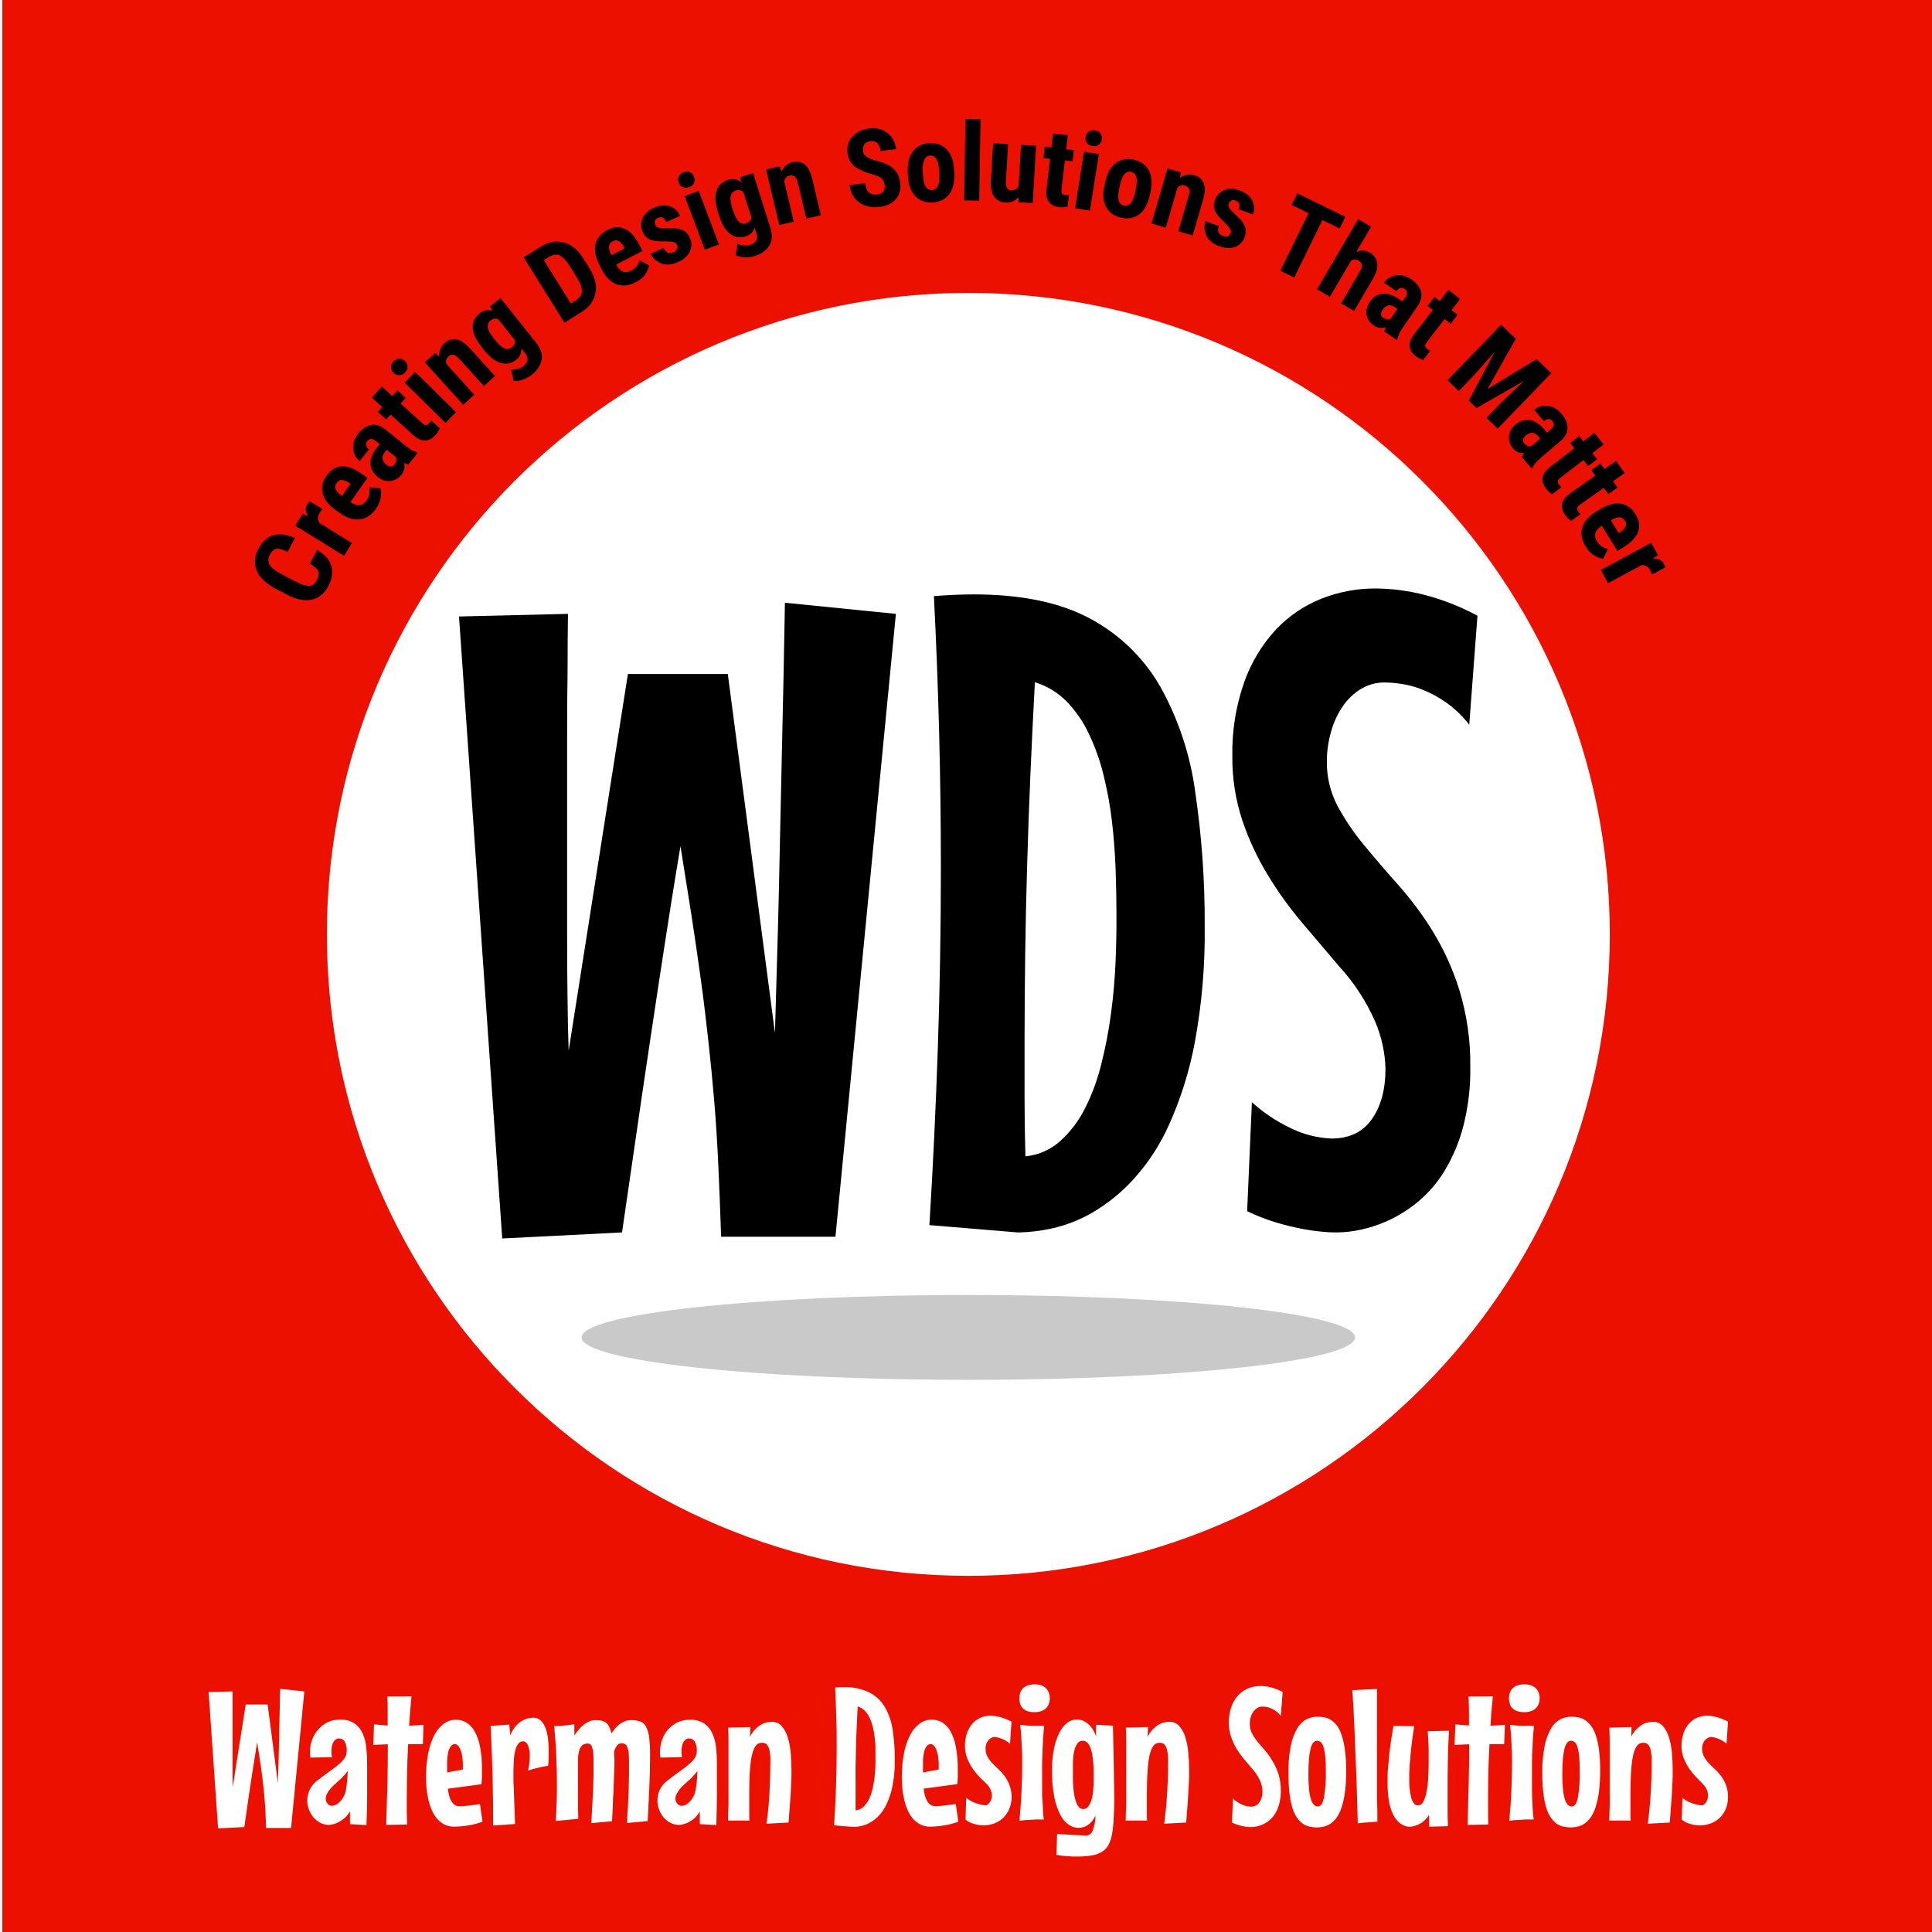
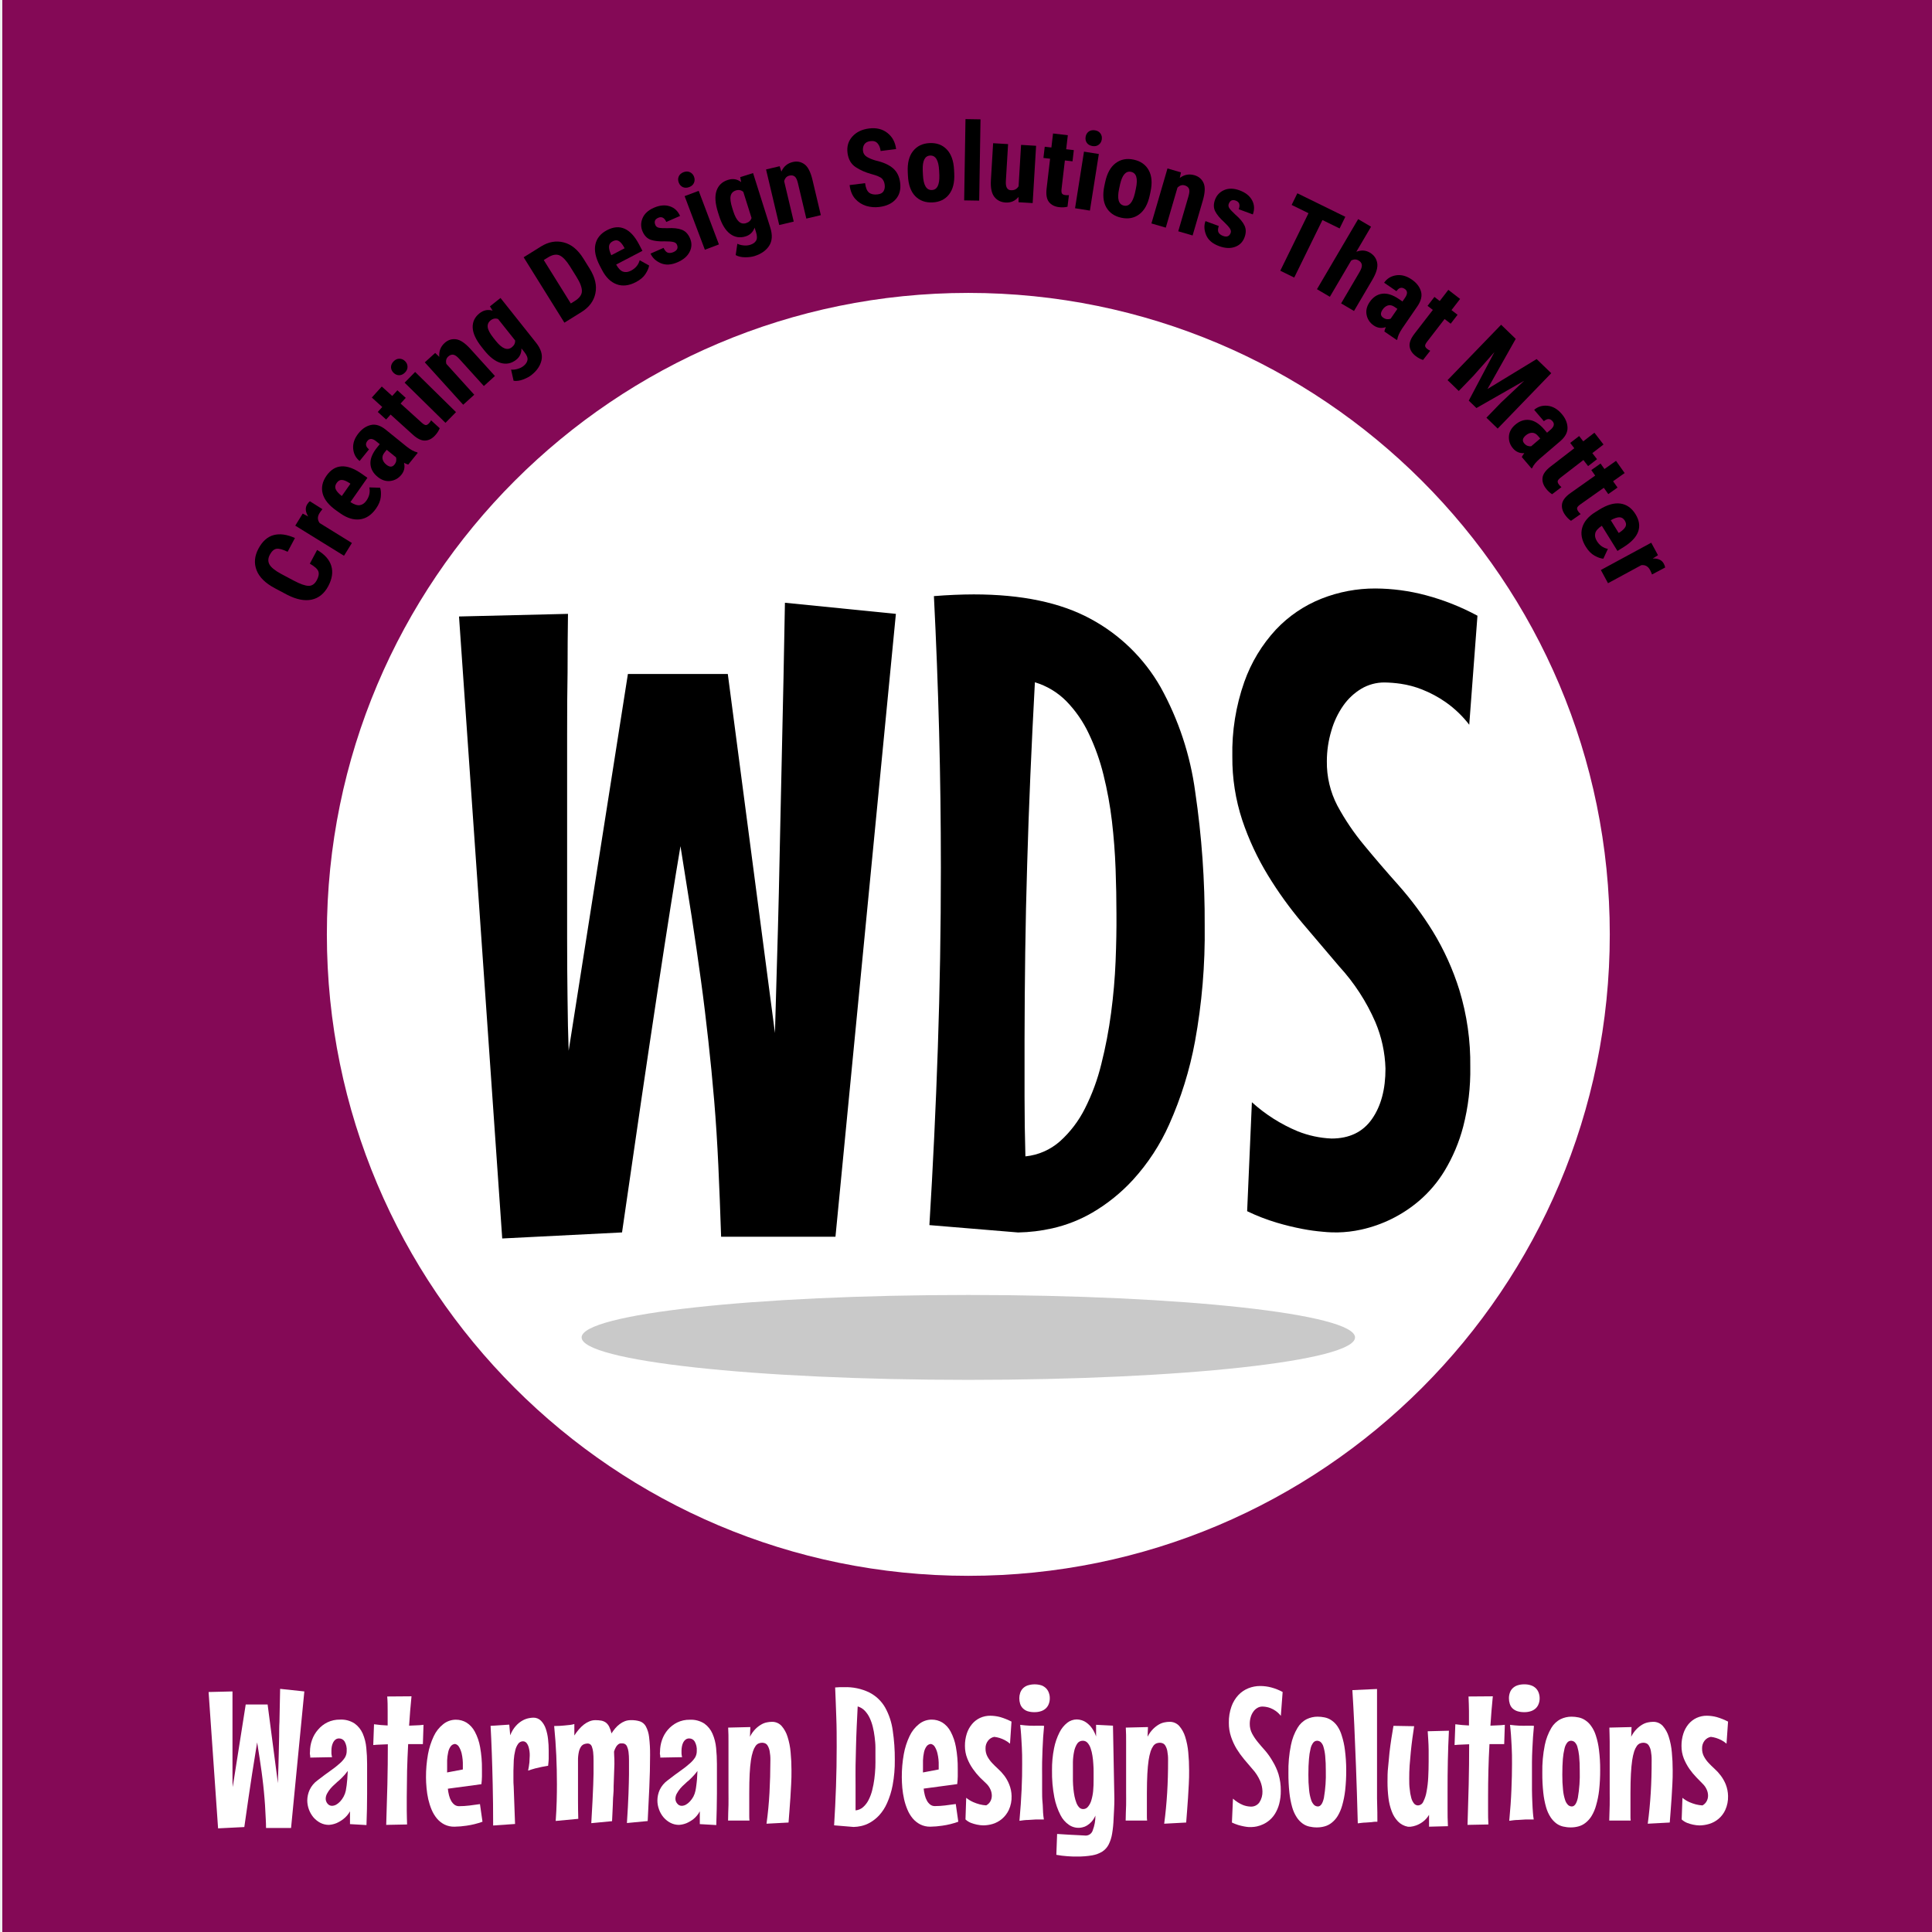
<svg xmlns="http://www.w3.org/2000/svg" id="thumbsup_Image" data-name="thumbsup Image" viewBox="0 0 427.81 427.81">
  <defs>
-     <style>.cls-1{fill:#ec1000;}.cls-2{fill:#fff;}.cls-3{font-size:24px;font-family:RobotoCondensed-Bold, Roboto Condensed;font-weight:700;}.cls-4{fill:#c9c9c9;}</style>
+     <style>.cls-1{fill:#840956;}.cls-2{fill:#fff;}.cls-3{font-size:24px;font-family:RobotoCondensed-Bold, Roboto Condensed;font-weight:700;}.cls-4{fill:#c9c9c9;}</style>
  </defs>
  <rect class="cls-1" x="0.51" width="427.81" height="427.81" />
  <circle class="cls-2" cx="214.42" cy="206.9" r="142.04" />
  <path d="M198.38,135.93,185,273.86H159.68q-.28-8.43-.62-15.86c-.23-4.94-.53-9.69-.91-14.22s-.82-9-1.3-13.31-1-8.78-1.63-13.32-1.29-9.24-2.05-14.12-1.6-10.11-2.49-15.66q-1.83,10.73-5.08,32.13t-7.86,53.4l-26.53,1.34-9.57-137.73,24.13-.58q-.09,5.94-.09,12.93-.11,6-.1,13.84v30.8q0,7.17,0,14.12t.09,13.36q.06,6.42.25,11.69l13.12-83.43h22.12l10.44,79.5q.19-7.08.43-15t.43-15.94q.19-8.06.34-15.9t.33-15q.39-16.77.68-33.43Z" />
  <path d="M266.76,205a132.89,132.89,0,0,1-2.15,25.62,81.12,81.12,0,0,1-5.7,18.34,45.89,45.89,0,0,1-8,12.26,38.83,38.83,0,0,1-9,7.28A31.51,31.51,0,0,1,233,272a37.63,37.63,0,0,1-7.56.91l-19.64-1.63Q207,251.73,207.67,232t.67-39.89q0-15.23-.39-30.17T206.8,132c1.54-.12,3-.22,4.5-.28s2.91-.1,4.32-.1q15.88,0,25.86,5.41A39.21,39.21,0,0,1,257,152.17a65.88,65.88,0,0,1,7.66,23.17A195.94,195.94,0,0,1,266.76,205Zm-19.54-2.59c0-3.13-.06-6.46-.19-10s-.4-7.07-.81-10.58a82.8,82.8,0,0,0-1.87-10.25,47.28,47.28,0,0,0-3.26-9.14,26.4,26.4,0,0,0-4.93-7.14,16.43,16.43,0,0,0-7-4.22q-.57,10.55-1,20.55t-.71,19.78q-.3,9.77-.43,19.39t-.15,19.3v12.79q0,6.47.19,13.17a13.59,13.59,0,0,0,7.67-3.35,24.61,24.61,0,0,0,5.5-7.23,45.79,45.79,0,0,0,3.64-9.87,98.51,98.51,0,0,0,2.16-11.3q.77-5.79,1-11.45T247.22,202.4Z" />
  <path d="M325.57,236.21A49.63,49.63,0,0,1,324,249.48a37.07,37.07,0,0,1-4.12,9.77,27.52,27.52,0,0,1-5.7,6.7,29.53,29.53,0,0,1-12.78,6.33,26.78,26.78,0,0,1-5.22.62c-.77,0-1.82,0-3.16-.14a43,43,0,0,1-4.6-.63,58.28,58.28,0,0,1-5.7-1.39,44.11,44.11,0,0,1-6.56-2.54l1.05-24.13a35.38,35.38,0,0,0,10.11,6.42,22.77,22.77,0,0,0,7.52,1.62q5.93,0,8.95-4.31t3-11.2a28.39,28.39,0,0,0-2.25-10.3,44.26,44.26,0,0,0-8-12.31q-3.93-4.59-8.14-9.58a84.67,84.67,0,0,1-7.66-10.63,60.31,60.31,0,0,1-5.66-12.16,43.92,43.92,0,0,1-2.2-14.08A46.87,46.87,0,0,1,275.53,151a33.46,33.46,0,0,1,7-11.59,28.1,28.1,0,0,1,10.1-6.85,32.21,32.21,0,0,1,11.93-2.25,44.1,44.1,0,0,1,11.15,1.49,52.55,52.55,0,0,1,11.45,4.54l-1.82,24.14a24.06,24.06,0,0,0-5.22-5,25.49,25.49,0,0,0-5.27-2.82,21.2,21.2,0,0,0-4.69-1.25,28.41,28.41,0,0,0-3.59-.29,10,10,0,0,0-5.13,1.39,13.22,13.22,0,0,0-4,3.74,18.65,18.65,0,0,0-2.63,5.55,23.45,23.45,0,0,0-1,6.76,20.66,20.66,0,0,0,2.34,9.86,53.16,53.16,0,0,0,5.9,8.72q3.54,4.3,7.61,8.86a74.35,74.35,0,0,1,7.62,10.25,58.12,58.12,0,0,1,5.88,13A55.69,55.69,0,0,1,325.57,236.21Z" />
  <text class="cls-3" transform="translate(69.19 135.88) rotate(-62.03)">C</text>
  <text class="cls-3" transform="translate(75.54 124.09) rotate(-58.27)">r</text>
  <text class="cls-3" transform="translate(79.44 117.66) rotate(-54.97)">e</text>
  <text class="cls-3" transform="translate(85.85 108.5) rotate(-51.03)">a</text>
  <text class="cls-3" transform="matrix(0.67, -0.74, 0.74, 0.67, 92.85, 99.93)">t</text>
  <text class="cls-3" transform="translate(97.69 94.6) rotate(-45.49)">i</text>
  <text class="cls-3" transform="matrix(0.74, -0.67, 0.67, 0.74, 101.72, 90.39)">n</text>
  <text class="cls-3" transform="matrix(0.78, -0.62, 0.62, 0.78, 110.21, 82.62)">g</text>
  <text class="cls-3" transform="matrix(0.82, -0.58, 0.58, 0.82, 119.58, 75.33)"> </text>
  <text class="cls-3" transform="translate(123.81 72.18) rotate(-31.92)">D</text>
  <text class="cls-3" transform="translate(135.09 65.19) rotate(-27.56)">e</text>
  <text class="cls-3" transform="translate(145 60.02) rotate(-23.66)">s</text>
  <text class="cls-3" transform="translate(154.81 55.78) rotate(-20.69)">i</text>
  <text class="cls-3" transform="matrix(0.95, -0.3, 0.3, 0.95, 160.23, 53.64)">g</text>
  <text class="cls-3" transform="matrix(0.97, -0.23, 0.23, 0.97, 171.44, 50.09)">n</text>
  <text class="cls-3" transform="translate(182.76 47.49) rotate(-10.31)"> </text>
  <text class="cls-3" transform="translate(187.93 46.44) rotate(-7.1)">S</text>
  <text class="cls-3" transform="translate(200.51 44.88) rotate(-2.79)">o</text>
  <text class="cls-3" transform="translate(212.14 44.35) rotate(0.93)">l</text>
  <text class="cls-3" transform="matrix(1, 0.06, -0.06, 1, 218.01, 44.33)">u</text>
  <text class="cls-3" transform="translate(229.59 45.06) rotate(6.66)">t</text>
  <text class="cls-3" transform="translate(236.71 45.9) rotate(8.98)">i</text>
  <text class="cls-3" transform="translate(242.5 46.73) rotate(12.13)">o</text>
  <text class="cls-3" transform="translate(253.87 49.16) rotate(16.28)">n</text>
  <text class="cls-3" transform="translate(264.93 52.4) rotate(20.25)">s</text>
  <text class="cls-3" transform="matrix(0.92, 0.39, -0.39, 0.92, 274.93, 56.15)"> </text>
  <text class="cls-3" transform="translate(279.22 57.85) rotate(26.12)">T</text>
  <text class="cls-3" transform="translate(290.65 63.47) rotate(30.45)">h</text>
  <text class="cls-3" transform="translate(300.58 69.31) rotate(34.46)">a</text>
  <text class="cls-3" transform="matrix(0.79, 0.61, -0.61, 0.79, 309.67, 75.6)">t</text>
  <text class="cls-3" transform="translate(315.37 80.03) rotate(39.93)"> </text>
  <text class="cls-3" transform="translate(319.55 83.22) rotate(44.03)">M</text>
  <text class="cls-3" transform="matrix(0.65, 0.76, -0.76, 0.65, 332.27, 95.7)">a</text>
  <text class="cls-3" transform="translate(339.46 104.08) rotate(52.34)">t</text>
  <text class="cls-3" transform="matrix(0.58, 0.82, -0.82, 0.58, 343.85, 109.77)">t</text>
  <text class="cls-3" transform="translate(348.01 115.57) rotate(58.17)">e</text>
  <text class="cls-3" transform="translate(353.91 125.16) rotate(61.55)">r</text>
  <ellipse class="cls-4" cx="214.42" cy="296.15" rx="85.63" ry="9.4" />
  <path class="cls-2" d="M67.39,374.54l-2.94,30.24H58.91c0-1.23-.09-2.39-.14-3.48s-.11-2.12-.2-3.11-.17-2-.28-2.92-.22-1.93-.36-2.92-.28-2-.45-3.1-.35-2.21-.54-3.43q-.4,2.35-1.12,7T54.1,404.57l-5.81.29-2.1-30.19,5.29-.13c0,.87,0,1.82,0,2.84s0,1.89,0,3v6.75c0,1,0,2.09,0,3.1s0,2,0,2.93,0,1.79.05,2.56l2.88-18.29h4.85l2.28,17.43c0-1,.06-2.13.1-3.29s.07-2.32.09-3.49.06-2.34.08-3.49,0-2.24.07-3.29c.06-2.45.11-4.9.15-7.33Z" />
  <path class="cls-2" d="M81.29,390.59q0,3.32,0,6.63t-.14,6.91l-3.65-.21v-2.84A5.43,5.43,0,0,1,76,402.82a7,7,0,0,1-1.51.89,5.31,5.31,0,0,1-1.66.38,4.11,4.11,0,0,1-1.89-.45,5.28,5.28,0,0,1-1.53-1.21,6,6,0,0,1-1-1.73,5.88,5.88,0,0,1-.37-2,5.81,5.81,0,0,1,.52-2.36,5.46,5.46,0,0,1,1.75-2.11c1.11-.86,2.07-1.57,2.88-2.14s1.49-1.1,2-1.57a6.33,6.33,0,0,0,1.19-1.34,2.8,2.8,0,0,0,.39-1.48,3.69,3.69,0,0,0-.46-2.07,1.41,1.41,0,0,0-1.22-.68,1.3,1.3,0,0,0-.79.24,1.8,1.8,0,0,0-.52.63,3.63,3.63,0,0,0-.3.86,5,5,0,0,0-.09.93c0,.21,0,.44,0,.7a4.88,4.88,0,0,0,.14.79l-4.83.09c0-.24,0-.47-.06-.68s0-.43,0-.64a7.7,7.7,0,0,1,.45-2.58A6.85,6.85,0,0,1,70.43,383a6.42,6.42,0,0,1,2.06-1.61,6.17,6.17,0,0,1,2.8-.61,5.42,5.42,0,0,1,3.22.85,5.47,5.47,0,0,1,1.81,2.24,10.26,10.26,0,0,1,.79,3.14A35,35,0,0,1,81.29,390.59Zm-4.72,5.94c.07-.35.13-.75.19-1.2s.1-.84.14-1.37.08-1.15.11-1.82c-.23.31-.44.58-.65.82s-.41.45-.59.63l-.59.57c-.32.26-.66.56-1,.89a9.69,9.69,0,0,0-1,1,6.51,6.51,0,0,0-.76,1.12,2.45,2.45,0,0,0-.3,1.12,1.69,1.69,0,0,0,.39,1.08,1.24,1.24,0,0,0,1,.5,2.05,2.05,0,0,0,.92-.25,3.65,3.65,0,0,0,.9-.72,5.39,5.39,0,0,0,.76-1.07A4.78,4.78,0,0,0,76.57,396.53Z" />
  <path class="cls-2" d="M91.12,375.62q-.16,1.69-.3,3.3c-.08,1.07-.16,2.14-.23,3.2l1.59-.07c.52,0,1.06-.06,1.6-.12l-.14,4.27c-.53,0-1.08,0-1.63,0H90.38q-.16,3-.24,5.91c0,1.92-.07,3.86-.07,5.82,0,1,0,2,0,3s.05,2,.07,3.07l-4.62.09q.15-4.51.26-8.94c.07-2.94.1-5.92.1-8.91l-1.62.07c-.54,0-1.08.06-1.61.1l.17-4.6c.49.07,1,.12,1.51.17l1.51.1q0-1.63,0-3.21c0-1.05,0-2.12-.1-3.21Z" />
  <path class="cls-2" d="M106.84,403.39a17.45,17.45,0,0,1-3.55.88,19.62,19.62,0,0,1-2.64.22A4.78,4.78,0,0,1,98.4,404a5.4,5.4,0,0,1-1.67-1.34,7.92,7.92,0,0,1-1.16-1.94,14.6,14.6,0,0,1-.74-2.32,18.9,18.9,0,0,1-.38-2.47c-.08-.83-.12-1.62-.12-2.36a28.07,28.07,0,0,1,.44-5.12,16,16,0,0,1,1.28-4,7.34,7.34,0,0,1,2.08-2.65,4.47,4.47,0,0,1,2.81-1,4.55,4.55,0,0,1,2.38.65,5.31,5.31,0,0,1,1.82,2,11.22,11.22,0,0,1,1.17,3.41,25.78,25.78,0,0,1,.41,4.9q0,.79,0,1.62c0,.54-.06,1.11-.12,1.7l-7.43,1a9.71,9.71,0,0,0,.26,1.48,5,5,0,0,0,.48,1.22,2.8,2.8,0,0,0,.73.85,1.66,1.66,0,0,0,1,.32,19.34,19.34,0,0,0,2.27-.14c.75-.09,1.54-.2,2.37-.32ZM99,392.48l3.49-.66V391a10.89,10.89,0,0,0-.27-2.76,5.24,5.24,0,0,0-.59-1.44,1.31,1.31,0,0,0-.86-.63,1.29,1.29,0,0,0-1,.57,3.32,3.32,0,0,0-.53,1.29,9.89,9.89,0,0,0-.23,1.77c0,.66,0,1.32,0,2Z" />
  <path class="cls-2" d="M121.37,391c-.44.07-.91.15-1.4.25s-.9.19-1.43.33-1.06.31-1.6.49a18.44,18.44,0,0,0,.29-1.84c0-.52.07-1,.07-1.44a6.28,6.28,0,0,0-.2-1.77,2.87,2.87,0,0,0-.45-1,1.07,1.07,0,0,0-.49-.38,1.65,1.65,0,0,0-.33-.06,1.31,1.31,0,0,0-1.09.56,4,4,0,0,0-.65,1.47,11.8,11.8,0,0,0-.32,2.09c0,.78-.08,1.59-.08,2.41,0,.59,0,1.18,0,1.76s0,1.18.06,1.77l.3,8.25-4.85.34q0-5.07-.1-9.13c-.06-2.7-.13-5-.2-6.94q-.12-3.36-.27-6l4.14-.27.21,2.37a6.55,6.55,0,0,1,1.29-2.13,5.55,5.55,0,0,1,1.49-1.18,4.7,4.7,0,0,1,1.36-.49,6.43,6.43,0,0,1,.94-.11,2.33,2.33,0,0,1,1.74.69,4.6,4.6,0,0,1,1.05,1.75,10.38,10.38,0,0,1,.51,2.35,21.33,21.33,0,0,1,.14,2.48c0,.63,0,1.23,0,1.79S121.4,390.58,121.37,391Z" />
  <path class="cls-2" d="M136.05,390.63c-.06,1.68-.11,3.3-.17,4.87,0,.67,0,1.36-.08,2.08s-.06,1.41-.1,2.09-.06,1.33-.09,1.95-.06,1.17-.08,1.65l-4.6.44q.16-2.77.27-4.86c.07-1.39.12-2.59.16-3.59s.06-1.84.07-2.51,0-1.21,0-1.62,0-.7,0-.9,0-.32,0-.38a16.37,16.37,0,0,0-.09-1.91,5.28,5.28,0,0,0-.27-1.15,1.14,1.14,0,0,0-.41-.57,1,1,0,0,0-.53-.15,2.37,2.37,0,0,0-.77.14,1.46,1.46,0,0,0-.69.54,3.37,3.37,0,0,0-.49,1.17,8.38,8.38,0,0,0-.19,2c0,1.6,0,3.16,0,4.68s0,2.88,0,4.1q0,2.13.06,4.05l-5,.47c.11-1.49.18-2.94.22-4.35s.05-2.69.05-3.82q0-3.19-.14-6.33c-.09-2.09-.25-4.27-.47-6.52.9,0,1.63-.06,2.2-.11s1-.09,1.37-.14a5.89,5.89,0,0,0,.9-.19l0,2.54a11.08,11.08,0,0,1,1-1.35,7.54,7.54,0,0,1,1.12-1.08,5.09,5.09,0,0,1,1.23-.71,3.36,3.36,0,0,1,1.31-.26,7.56,7.56,0,0,1,1.34.11,2.64,2.64,0,0,1,1,.44,2.69,2.69,0,0,1,.72.91,6.2,6.2,0,0,1,.5,1.48,11.73,11.73,0,0,1,.83-1.13,6.27,6.27,0,0,1,1-.94,4.61,4.61,0,0,1,1.14-.64,3.68,3.68,0,0,1,1.35-.23,6.12,6.12,0,0,1,2,.27,2.4,2.4,0,0,1,1.29,1.1,6.6,6.6,0,0,1,.72,2.35,30.52,30.52,0,0,1,.22,4c0,2.4-.06,4.79-.17,7.2s-.23,4.87-.36,7.42l-4.6.44c.17-2.58.29-4.74.35-6.5s.1-3.17.11-4.25,0-1.86,0-2.34,0-.76,0-.81a13.72,13.72,0,0,0-.11-1.89,4.13,4.13,0,0,0-.32-1.15,1.18,1.18,0,0,0-.46-.55,1.14,1.14,0,0,0-.58-.15l-.42,0a1.1,1.1,0,0,0-.48.21,2,2,0,0,0-.49.56,4.44,4.44,0,0,0-.45,1.05c0,.63.06,1.19.07,1.68S136.05,390.43,136.05,390.63Z" />
  <path class="cls-2" d="M158.75,390.59q0,3.32,0,6.63c0,2.21-.07,4.51-.14,6.91l-3.65-.21v-2.84a5.43,5.43,0,0,1-1.43,1.74,7.22,7.22,0,0,1-1.51.89,5.38,5.38,0,0,1-1.66.38,4.11,4.11,0,0,1-1.89-.45,5.16,5.16,0,0,1-1.53-1.21,5.57,5.57,0,0,1-1-1.73,5.65,5.65,0,0,1-.37-2,5.8,5.8,0,0,1,.51-2.36,5.49,5.49,0,0,1,1.76-2.11c1.1-.86,2.06-1.57,2.87-2.14s1.49-1.1,2-1.57a6.13,6.13,0,0,0,1.2-1.34,2.79,2.79,0,0,0,.38-1.48,3.69,3.69,0,0,0-.46-2.07,1.39,1.39,0,0,0-1.21-.68,1.28,1.28,0,0,0-.79.24,1.82,1.82,0,0,0-.53.63,3.22,3.22,0,0,0-.29.86,5,5,0,0,0-.1.93,6,6,0,0,0,0,.7,4.81,4.81,0,0,0,.13.79l-4.83.09c0-.24,0-.47-.06-.68s0-.43,0-.64a8,8,0,0,1,.44-2.58,6.85,6.85,0,0,1,1.29-2.26,6.57,6.57,0,0,1,2.07-1.61,6.09,6.09,0,0,1,2.79-.61,5.45,5.45,0,0,1,3.23.85,5.37,5.37,0,0,1,1.8,2.24,10.26,10.26,0,0,1,.8,3.14A35,35,0,0,1,158.75,390.59ZM154,396.53c.07-.35.14-.75.19-1.2s.11-.84.15-1.37.08-1.15.1-1.82a10.23,10.23,0,0,1-.65.82c-.21.24-.4.45-.59.63l-.58.57c-.33.26-.67.56-1,.89a8.89,8.89,0,0,0-1,1,7.14,7.14,0,0,0-.76,1.12,2.45,2.45,0,0,0-.3,1.12,1.64,1.64,0,0,0,.4,1.08,1.23,1.23,0,0,0,1,.5,2,2,0,0,0,.91-.25,3.48,3.48,0,0,0,.9-.72,5.42,5.42,0,0,0,.77-1.07A5.09,5.09,0,0,0,154,396.53Z" />
  <path class="cls-2" d="M169.73,403.83q.47-3.37.66-6.84t.2-7.27a10,10,0,0,0-.17-2,3.52,3.52,0,0,0-.44-1.18,1.23,1.23,0,0,0-.59-.52,1.7,1.7,0,0,0-.61-.12,2,2,0,0,0-.78.15,1.65,1.65,0,0,0-.69.57,4.25,4.25,0,0,0-.57,1.17,11.54,11.54,0,0,0-.46,2c-.12.82-.22,1.83-.28,3s-.09,2.59-.09,4.23v1.84c0,.63,0,1.24,0,1.81s0,1.08,0,1.53a8.16,8.16,0,0,0,.05.93l-4.74,0c0-1.28.07-2.41.09-3.41s0-1.93,0-2.77,0-1.62,0-2.36,0-1.46,0-2.17,0-1.31,0-2,0-1.41,0-2.2,0-1.64,0-2.57,0-2-.07-3.1l4.91-.12-.08,2.14a6.59,6.59,0,0,1,1.21-1.71,6.21,6.21,0,0,1,1.3-1,3.88,3.88,0,0,1,1.24-.47,5.75,5.75,0,0,1,1.1-.12,2.81,2.81,0,0,1,2.14.9,6.53,6.53,0,0,1,1.33,2.41,15.54,15.54,0,0,1,.68,3.43,40.07,40.07,0,0,1,.19,4c0,1,0,2-.07,3.07s-.11,2-.17,3-.13,2-.21,2.9-.14,1.79-.2,2.59Z" />
  <path class="cls-2" d="M198.14,389.68a28.65,28.65,0,0,1-.48,5.62,17.51,17.51,0,0,1-1.25,4,9.93,9.93,0,0,1-1.75,2.69,8.48,8.48,0,0,1-2,1.59,6.92,6.92,0,0,1-2,.77,8.36,8.36,0,0,1-1.65.2l-4.31-.36c.18-2.85.32-5.73.42-8.62s.15-5.8.15-8.74c0-2.23,0-4.43-.09-6.62s-.14-4.36-.25-6.55l1-.06.94,0a11.81,11.81,0,0,1,5.67,1.19A8.49,8.49,0,0,1,196,378.1a14.48,14.48,0,0,1,1.68,5.08A42,42,0,0,1,198.14,389.68Zm-4.29-.56c0-.69,0-1.42,0-2.2s-.09-1.55-.18-2.32a18.23,18.23,0,0,0-.41-2.25,10.71,10.71,0,0,0-.71-2,6,6,0,0,0-1.08-1.56,3.51,3.51,0,0,0-1.55-.93c-.08,1.54-.15,3-.22,4.51s-.11,2.9-.15,4.33-.08,2.85-.1,4.25,0,2.82,0,4.23V398c0,.94,0,1.9,0,2.88a2.92,2.92,0,0,0,1.68-.73,5.31,5.31,0,0,0,1.21-1.59,10.12,10.12,0,0,0,.8-2.16,21.75,21.75,0,0,0,.47-2.48c.11-.84.18-1.68.22-2.51S193.85,389.82,193.85,389.12Z" />
  <path class="cls-2" d="M212.2,403.39a17.37,17.37,0,0,1-3.56.88,19.61,19.61,0,0,1-2.63.22,4.78,4.78,0,0,1-2.25-.51,5.4,5.4,0,0,1-1.67-1.34,7.62,7.62,0,0,1-1.16-1.94,13.65,13.65,0,0,1-.74-2.32,20.79,20.79,0,0,1-.39-2.47c-.07-.83-.11-1.62-.11-2.36a28.07,28.07,0,0,1,.44-5.12,15.6,15.6,0,0,1,1.28-4,7.34,7.34,0,0,1,2.08-2.65,4.47,4.47,0,0,1,2.81-1,4.55,4.55,0,0,1,2.38.65,5.31,5.31,0,0,1,1.82,2,11.5,11.5,0,0,1,1.17,3.41,25.78,25.78,0,0,1,.41,4.9q0,.79,0,1.62c0,.54-.06,1.11-.12,1.7l-7.43,1a9.71,9.71,0,0,0,.26,1.48,5,5,0,0,0,.48,1.22,2.8,2.8,0,0,0,.73.85,1.66,1.66,0,0,0,1,.32,19,19,0,0,0,2.26-.14c.76-.09,1.55-.2,2.38-.32Zm-7.83-10.91,3.49-.66V391a10.37,10.37,0,0,0-.28-2.76,5,5,0,0,0-.58-1.44,1.33,1.33,0,0,0-.86-.63,1.29,1.29,0,0,0-1,.57,3.49,3.49,0,0,0-.54,1.29,9.94,9.94,0,0,0-.22,1.77c0,.66,0,1.32,0,2Z" />
  <path class="cls-2" d="M224,397.68a6.88,6.88,0,0,1-.62,3.12,6,6,0,0,1-1.55,2,5.86,5.86,0,0,1-2,1.08,7.72,7.72,0,0,1-2.1.32,7.35,7.35,0,0,1-1.42-.17,8.45,8.45,0,0,1-1.3-.38,3.82,3.82,0,0,1-1.22-.77l.16-4.79a6.91,6.91,0,0,0,1.54.95,9.47,9.47,0,0,0,1.43.5,7.75,7.75,0,0,0,1.46.23,2.25,2.25,0,0,0,.92-.89,2.55,2.55,0,0,0,.32-1.29,3.3,3.3,0,0,0-.28-1.29,4.08,4.08,0,0,0-.87-1.29L217,393.6a15.68,15.68,0,0,1-1.55-1.88,11.06,11.06,0,0,1-1.26-2.33,7.49,7.49,0,0,1-.52-2.79,8.63,8.63,0,0,1,.41-2.72,6.32,6.32,0,0,1,1.16-2.11,5.16,5.16,0,0,1,1.78-1.37,5.42,5.42,0,0,1,2.28-.48,9,9,0,0,1,2.19.3,14,14,0,0,1,2.49,1l-.33,4.89a5.81,5.81,0,0,0-1.16-.79,7.81,7.81,0,0,0-1.13-.47,6.76,6.76,0,0,0-1.2-.25,2.27,2.27,0,0,0-1.36.83,2.63,2.63,0,0,0-.57,1.75,3.66,3.66,0,0,0,.41,1.76,7.1,7.1,0,0,0,1,1.4c.41.44.86.88,1.35,1.33a11.06,11.06,0,0,1,1.38,1.5,8.35,8.35,0,0,1,1.09,1.93A7.24,7.24,0,0,1,224,397.68Z" />
  <path class="cls-2" d="M232.46,376.06a3.36,3.36,0,0,1-.21,1.2,2.55,2.55,0,0,1-.63,1,2.86,2.86,0,0,1-1.06.64,4.46,4.46,0,0,1-1.5.23,4.75,4.75,0,0,1-1.58-.23,2.74,2.74,0,0,1-1-.64,2.35,2.35,0,0,1-.59-1,3.87,3.87,0,0,1-.18-1.2,3.58,3.58,0,0,1,.19-1.19,2.68,2.68,0,0,1,.6-1,2.74,2.74,0,0,1,1.06-.66,5.13,5.13,0,0,1,3.1,0,2.94,2.94,0,0,1,1,.66,2.68,2.68,0,0,1,.6,1A3.34,3.34,0,0,1,232.46,376.06Zm-1.26,6.11c-.08.77-.15,1.59-.21,2.47s-.1,1.8-.14,2.74-.07,1.91-.09,2.88,0,1.93,0,2.87c0,1.09,0,2.14,0,3.16s0,1.95.09,2.8.07,1.61.12,2.27a14.12,14.12,0,0,0,.18,1.53c-.56,0-1.14,0-1.74,0l-1.74.11c-.65,0-1.29.1-1.93.19q.34-3.78.48-6.92t.12-5.64c0-1.43,0-2.68-.07-3.75s-.1-2-.16-2.72-.12-1.61-.21-2.22c.79.1,1.5.16,2.16.19s1.21,0,1.69,0h.6l.47,0Z" />
  <path class="cls-2" d="M246.76,398.33c0,1.65-.11,3.11-.17,4.38a24.64,24.64,0,0,1-.33,3.33,8.2,8.2,0,0,1-.76,2.39,4.1,4.1,0,0,1-1.39,1.56,6.37,6.37,0,0,1-2.27.85,18.84,18.84,0,0,1-3.37.26c-.66,0-1.37,0-2.12-.07a21.16,21.16,0,0,1-2.44-.31l.17-4.62,2.74.17,2,.1c.63.05,1.18.07,1.64.09a1.64,1.64,0,0,0,1.52-1.18,8.8,8.8,0,0,0,.58-3.25,5,5,0,0,1-.85,1.36,4.48,4.48,0,0,1-1,.83,3.07,3.07,0,0,1-1,.41,3.7,3.7,0,0,1-3-.54,5.74,5.74,0,0,1-1.88-2.16,14.7,14.7,0,0,1-1.36-3.92,29,29,0,0,1-.52-6,23.48,23.48,0,0,1,.45-4.87,13.6,13.6,0,0,1,1.21-3.53,6.21,6.21,0,0,1,1.74-2.15,3.46,3.46,0,0,1,2.06-.72,3.61,3.61,0,0,1,1.08.17,3.72,3.72,0,0,1,1.17.6,5.35,5.35,0,0,1,1.12,1.15,6.72,6.72,0,0,1,.93,1.86l0-2.59,3.74.19Zm-4.6-4.3c0-.43,0-.95,0-1.54s0-1.21-.06-1.85a16.63,16.63,0,0,0-.2-1.88,9,9,0,0,0-.41-1.66,3.41,3.41,0,0,0-.68-1.19,1.38,1.38,0,0,0-1.05-.45,1.44,1.44,0,0,0-1.25.67,5,5,0,0,0-.67,1.73,12.44,12.44,0,0,0-.26,2.31c0,.84,0,1.65,0,2.43,0,.55,0,1.12,0,1.72s.06,1.2.11,1.8a16.71,16.71,0,0,0,.25,1.69,9.23,9.23,0,0,0,.42,1.42,3,3,0,0,0,.62,1,1.22,1.22,0,0,0,.87.36,1.34,1.34,0,0,0,1.07-.52,3.86,3.86,0,0,0,.73-1.39,10.82,10.82,0,0,0,.41-2.07A25.38,25.38,0,0,0,242.16,394Z" />
  <path class="cls-2" d="M257.79,403.83q.45-3.37.66-6.84t.2-7.27a10,10,0,0,0-.17-2,3.52,3.52,0,0,0-.44-1.18,1.23,1.23,0,0,0-.59-.52,1.7,1.7,0,0,0-.61-.12,2.09,2.09,0,0,0-.79.15,1.69,1.69,0,0,0-.68.57,4.54,4.54,0,0,0-.58,1.17,12.68,12.68,0,0,0-.45,2c-.12.82-.22,1.83-.28,3s-.1,2.59-.1,4.23v1.84c0,.63,0,1.24,0,1.81s0,1.08,0,1.53a6.31,6.31,0,0,0,.05.93l-4.75,0c0-1.28.08-2.41.1-3.41s0-1.93,0-2.77,0-1.62,0-2.36,0-1.46,0-2.17,0-1.31,0-2,0-1.41,0-2.2,0-1.64,0-2.57,0-2-.07-3.1l4.91-.12-.09,2.14a6.84,6.84,0,0,1,1.22-1.71,6.44,6.44,0,0,1,1.29-1,4,4,0,0,1,1.25-.47,5.74,5.74,0,0,1,1.09-.12,2.82,2.82,0,0,1,2.15.9,6.67,6.67,0,0,1,1.33,2.41,16.14,16.14,0,0,1,.68,3.43,40.07,40.07,0,0,1,.19,4c0,1,0,2-.07,3.07s-.11,2-.17,3-.13,2-.21,2.9-.14,1.79-.2,2.59Z" />
  <path class="cls-2" d="M283.61,396.53a11,11,0,0,1-.35,2.91,8.25,8.25,0,0,1-.9,2.14,6.13,6.13,0,0,1-2.67,2.38,6.44,6.44,0,0,1-1.38.47,5.86,5.86,0,0,1-1.15.14l-.69,0a9.28,9.28,0,0,1-1-.14c-.37-.07-.79-.17-1.25-.3a10.5,10.5,0,0,1-1.43-.56l.23-5.29a7.69,7.69,0,0,0,2.21,1.41,5.14,5.14,0,0,0,1.65.35,2.23,2.23,0,0,0,2-.94,4.21,4.21,0,0,0,.67-2.46,6.27,6.27,0,0,0-.5-2.26,9.62,9.62,0,0,0-1.75-2.69l-1.79-2.1a20.59,20.59,0,0,1-1.68-2.33,13.52,13.52,0,0,1-1.23-2.67,9.36,9.36,0,0,1-.49-3.09,10.16,10.16,0,0,1,.58-3.63,7.35,7.35,0,0,1,1.54-2.54,6.24,6.24,0,0,1,2.22-1.5,7,7,0,0,1,2.61-.49,9.53,9.53,0,0,1,2.45.32,11.62,11.62,0,0,1,2.51,1l-.4,5.29a5.36,5.36,0,0,0-1.15-1.1,5.23,5.23,0,0,0-1.15-.62,4.64,4.64,0,0,0-1-.27,5.07,5.07,0,0,0-.79-.07,2.1,2.1,0,0,0-1.12.31,2.74,2.74,0,0,0-.88.82,3.89,3.89,0,0,0-.58,1.21,5.19,5.19,0,0,0-.21,1.48,4.49,4.49,0,0,0,.52,2.17,11.46,11.46,0,0,0,1.29,1.91c.51.63,1.07,1.27,1.67,1.94A15.24,15.24,0,0,1,281.8,390a12.9,12.9,0,0,1,1.3,2.85A12.32,12.32,0,0,1,283.61,396.53Z" />
  <path class="cls-2" d="M298.1,391.93a39.06,39.06,0,0,1-.23,4.49,20.89,20.89,0,0,1-.66,3.35,9.4,9.4,0,0,1-1,2.35,5.62,5.62,0,0,1-1.33,1.5,4.29,4.29,0,0,1-1.56.8,6.2,6.2,0,0,1-1.72.23,7.18,7.18,0,0,1-1.69-.19,3.94,3.94,0,0,1-1.5-.69,5.21,5.21,0,0,1-1.27-1.36,8.14,8.14,0,0,1-1-2.21,19.07,19.07,0,0,1-.62-3.21,37.43,37.43,0,0,1-.22-4.39,27.74,27.74,0,0,1,.56-6.19,11.84,11.84,0,0,1,1.46-3.81,5,5,0,0,1,2.05-1.93,5.55,5.55,0,0,1,2.38-.54,7.65,7.65,0,0,1,1.56.16,4.11,4.11,0,0,1,1.49.62,4.94,4.94,0,0,1,1.31,1.28,7.29,7.29,0,0,1,1,2.13,16.87,16.87,0,0,1,.7,3.18A35.18,35.18,0,0,1,298.1,391.93Zm-4.52.17a32.69,32.69,0,0,0-.14-3.31,10.59,10.59,0,0,0-.4-2.05,2.23,2.23,0,0,0-.61-1,1.29,1.29,0,0,0-.78-.28,1.1,1.1,0,0,0-.84.41,3.27,3.27,0,0,0-.6,1.31,13.88,13.88,0,0,0-.36,2.32c-.09,1-.13,2.1-.13,3.46a29.17,29.17,0,0,0,.16,3.41,10,10,0,0,0,.44,2.16,2.72,2.72,0,0,0,.67,1.15,1.27,1.27,0,0,0,.83.33c.62,0,1.06-.64,1.34-1.91A30.43,30.43,0,0,0,293.58,392.1Z" />
  <path class="cls-2" d="M305,403.39c-.36,0-.77,0-1.23.09l-1.38.1c-.52,0-1.1.1-1.73.17q-.19-7.11-.4-12.59c-.14-3.64-.27-6.73-.38-9.25q-.21-4.41-.42-7.66l5.46-.25v8.53q0,3.8,0,6.74c0,2,0,3.69,0,5.15s0,2.72,0,3.77C305,400.64,305,402.37,305,403.39Z" />
  <path class="cls-2" d="M320.84,383.24c-.12,2.25-.19,4.48-.24,6.68s-.06,4.42-.06,6.65c0,1.32,0,2.62,0,3.9s0,2.59.08,3.91l-4.18.11v-2.63a5.07,5.07,0,0,1-1.41,1.57,5.81,5.81,0,0,1-1.48.79,5.25,5.25,0,0,1-1.21.28l-.58,0a4.1,4.1,0,0,1-2.2-1.17,6.35,6.35,0,0,1-1.38-2.22,12.49,12.49,0,0,1-.73-3,28.34,28.34,0,0,1-.21-3.52c0-1.07,0-2.15.13-3.26s.19-2.19.31-3.26.27-2.11.42-3.11.31-1.94.46-2.8l4.58.08-.39,2.69c-.13,1-.25,1.95-.35,3s-.19,2-.26,3-.09,2-.09,2.89,0,1.62.11,2.35a10.21,10.21,0,0,0,.33,1.9,3.36,3.36,0,0,0,.6,1.26,1.13,1.13,0,0,0,.91.45,1.34,1.34,0,0,0,1.18-.86,7.61,7.61,0,0,0,.72-2.26,22.68,22.68,0,0,0,.36-3.14c.06-1.16.09-2.33.09-3.5,0-.88,0-1.72,0-2.52s-.05-1.51-.08-2.14-.09-1.41-.13-2Z" />
  <path class="cls-2" d="M330.56,375.62q-.17,1.69-.3,3.3c-.08,1.07-.16,2.14-.23,3.2l1.59-.07c.52,0,1.06-.06,1.6-.12l-.14,4.27c-.53,0-1.08,0-1.63,0h-1.63q-.17,3-.24,5.91c-.05,1.92-.07,3.86-.07,5.82,0,1,0,2,0,3s0,2,.07,3.07l-4.62.09q.15-4.51.26-8.94c.07-2.94.1-5.92.1-8.91l-1.62.07c-.54,0-1.08.06-1.61.1l.17-4.6c.49.07,1,.12,1.51.17l1.51.1q0-1.63,0-3.21c0-1.05-.06-2.12-.1-3.21Z" />
  <path class="cls-2" d="M340.93,376.06a3.36,3.36,0,0,1-.21,1.2,2.55,2.55,0,0,1-.63,1,2.86,2.86,0,0,1-1.06.64,4.55,4.55,0,0,1-1.5.23,4.86,4.86,0,0,1-1.59-.23,2.9,2.9,0,0,1-1.05-.64,2.33,2.33,0,0,1-.58-1,3.87,3.87,0,0,1-.18-1.2,3.58,3.58,0,0,1,.19-1.19,2.43,2.43,0,0,1,.6-1,2.78,2.78,0,0,1,1.05-.66,4.57,4.57,0,0,1,1.56-.24,4.41,4.41,0,0,1,1.54.24,2.78,2.78,0,0,1,1.05.66,2.7,2.7,0,0,1,.61,1A3.58,3.58,0,0,1,340.93,376.06Zm-1.26,6.11c-.08.77-.15,1.59-.21,2.47s-.1,1.8-.15,2.74-.07,1.91-.08,2.88,0,1.93,0,2.87c0,1.09,0,2.14,0,3.16s.05,1.95.08,2.8.08,1.61.13,2.27a14.12,14.12,0,0,0,.18,1.53c-.56,0-1.14,0-1.74,0l-1.75.11c-.64,0-1.28.1-1.93.19q.36-3.78.48-6.92c.09-2.09.13-4,.13-5.64,0-1.43,0-2.68-.07-3.75s-.1-2-.16-2.72-.13-1.61-.21-2.22c.78.1,1.5.16,2.15.19s1.22,0,1.69,0h.61l.46,0Z" />
  <path class="cls-2" d="M354.33,391.93a39.06,39.06,0,0,1-.23,4.49,19.78,19.78,0,0,1-.67,3.35,9,9,0,0,1-1,2.35,5.59,5.59,0,0,1-1.32,1.5,4.29,4.29,0,0,1-1.56.8,6.26,6.26,0,0,1-1.72.23,7.12,7.12,0,0,1-1.69-.19,4.05,4.05,0,0,1-1.51-.69,5.57,5.57,0,0,1-1.27-1.36,8.14,8.14,0,0,1-1-2.21,19.07,19.07,0,0,1-.62-3.21,37.43,37.43,0,0,1-.22-4.39,28.43,28.43,0,0,1,.55-6.19,12.32,12.32,0,0,1,1.46-3.81,5.06,5.06,0,0,1,2.06-1.93,5.54,5.54,0,0,1,2.37-.54,7.68,7.68,0,0,1,1.57.16,4.11,4.11,0,0,1,1.49.62,4.94,4.94,0,0,1,1.31,1.28,7.29,7.29,0,0,1,1.05,2.13,16.18,16.18,0,0,1,.69,3.18A33.22,33.22,0,0,1,354.33,391.93Zm-4.52.17a32.69,32.69,0,0,0-.14-3.31,11.41,11.41,0,0,0-.4-2.05,2.31,2.31,0,0,0-.61-1,1.29,1.29,0,0,0-.78-.28,1.1,1.1,0,0,0-.84.41,3.27,3.27,0,0,0-.6,1.31,14.86,14.86,0,0,0-.37,2.32c-.08,1-.12,2.1-.12,3.46a29.17,29.17,0,0,0,.16,3.41,10,10,0,0,0,.44,2.16,2.72,2.72,0,0,0,.67,1.15,1.25,1.25,0,0,0,.83.33c.61,0,1.06-.64,1.34-1.91A30.43,30.43,0,0,0,349.81,392.1Z" />
  <path class="cls-2" d="M364.87,403.83q.45-3.37.66-6.84t.2-7.27a10,10,0,0,0-.17-2,3.52,3.52,0,0,0-.44-1.18,1.23,1.23,0,0,0-.59-.52,1.7,1.7,0,0,0-.61-.12,2.09,2.09,0,0,0-.79.15,1.69,1.69,0,0,0-.68.57,4.54,4.54,0,0,0-.58,1.17,12.68,12.68,0,0,0-.45,2c-.12.82-.22,1.83-.28,3s-.1,2.59-.1,4.23v1.84c0,.63,0,1.24,0,1.81s0,1.08,0,1.53a6.31,6.31,0,0,0,.05.93l-4.75,0c.05-1.28.08-2.41.1-3.41s0-1.93,0-2.77,0-1.62,0-2.36,0-1.46,0-2.17,0-1.31,0-2,0-1.41,0-2.2,0-1.64,0-2.57-.05-2-.07-3.1l4.91-.12-.08,2.14a6.59,6.59,0,0,1,1.21-1.71,6.44,6.44,0,0,1,1.29-1,4,4,0,0,1,1.25-.47,5.74,5.74,0,0,1,1.09-.12,2.82,2.82,0,0,1,2.15.9,6.53,6.53,0,0,1,1.33,2.41,15.54,15.54,0,0,1,.68,3.43,40.07,40.07,0,0,1,.19,4c0,1,0,2-.07,3.07s-.11,2-.17,3-.13,2-.21,2.9-.14,1.79-.2,2.59Z" />
  <path class="cls-2" d="M382.65,397.68a7,7,0,0,1-.62,3.12,5.7,5.7,0,0,1-3.6,3.09,7.72,7.72,0,0,1-2.1.32,7.46,7.46,0,0,1-1.43-.17,8.68,8.68,0,0,1-1.29-.38,4,4,0,0,1-1.23-.77l.17-4.79a6.86,6.86,0,0,0,1.53.95,10.3,10.3,0,0,0,1.43.5,7.85,7.85,0,0,0,1.47.23,2.23,2.23,0,0,0,.91-.89,2.55,2.55,0,0,0,.33-1.29,3.3,3.3,0,0,0-.28-1.29,4,4,0,0,0-.88-1.29l-1.39-1.42a15.73,15.73,0,0,1-1.56-1.88,12.06,12.06,0,0,1-1.26-2.33,7.48,7.48,0,0,1-.51-2.79,8.63,8.63,0,0,1,.41-2.72,6.3,6.3,0,0,1,1.15-2.11,5.2,5.2,0,0,1,1.79-1.37,5.35,5.35,0,0,1,2.28-.48,8.83,8.83,0,0,1,2.18.3,14.1,14.1,0,0,1,2.5,1l-.34,4.89a5.75,5.75,0,0,0-1.15-.79,7.89,7.89,0,0,0-1.14-.47,6.48,6.48,0,0,0-1.19-.25,2.29,2.29,0,0,0-1.37.83,2.68,2.68,0,0,0-.56,1.75,3.55,3.55,0,0,0,.41,1.76,6.72,6.72,0,0,0,1,1.4c.41.44.86.88,1.35,1.33a10.4,10.4,0,0,1,1.37,1.5,8.76,8.76,0,0,1,1.1,1.93A7.46,7.46,0,0,1,382.65,397.68Z" />
</svg>
